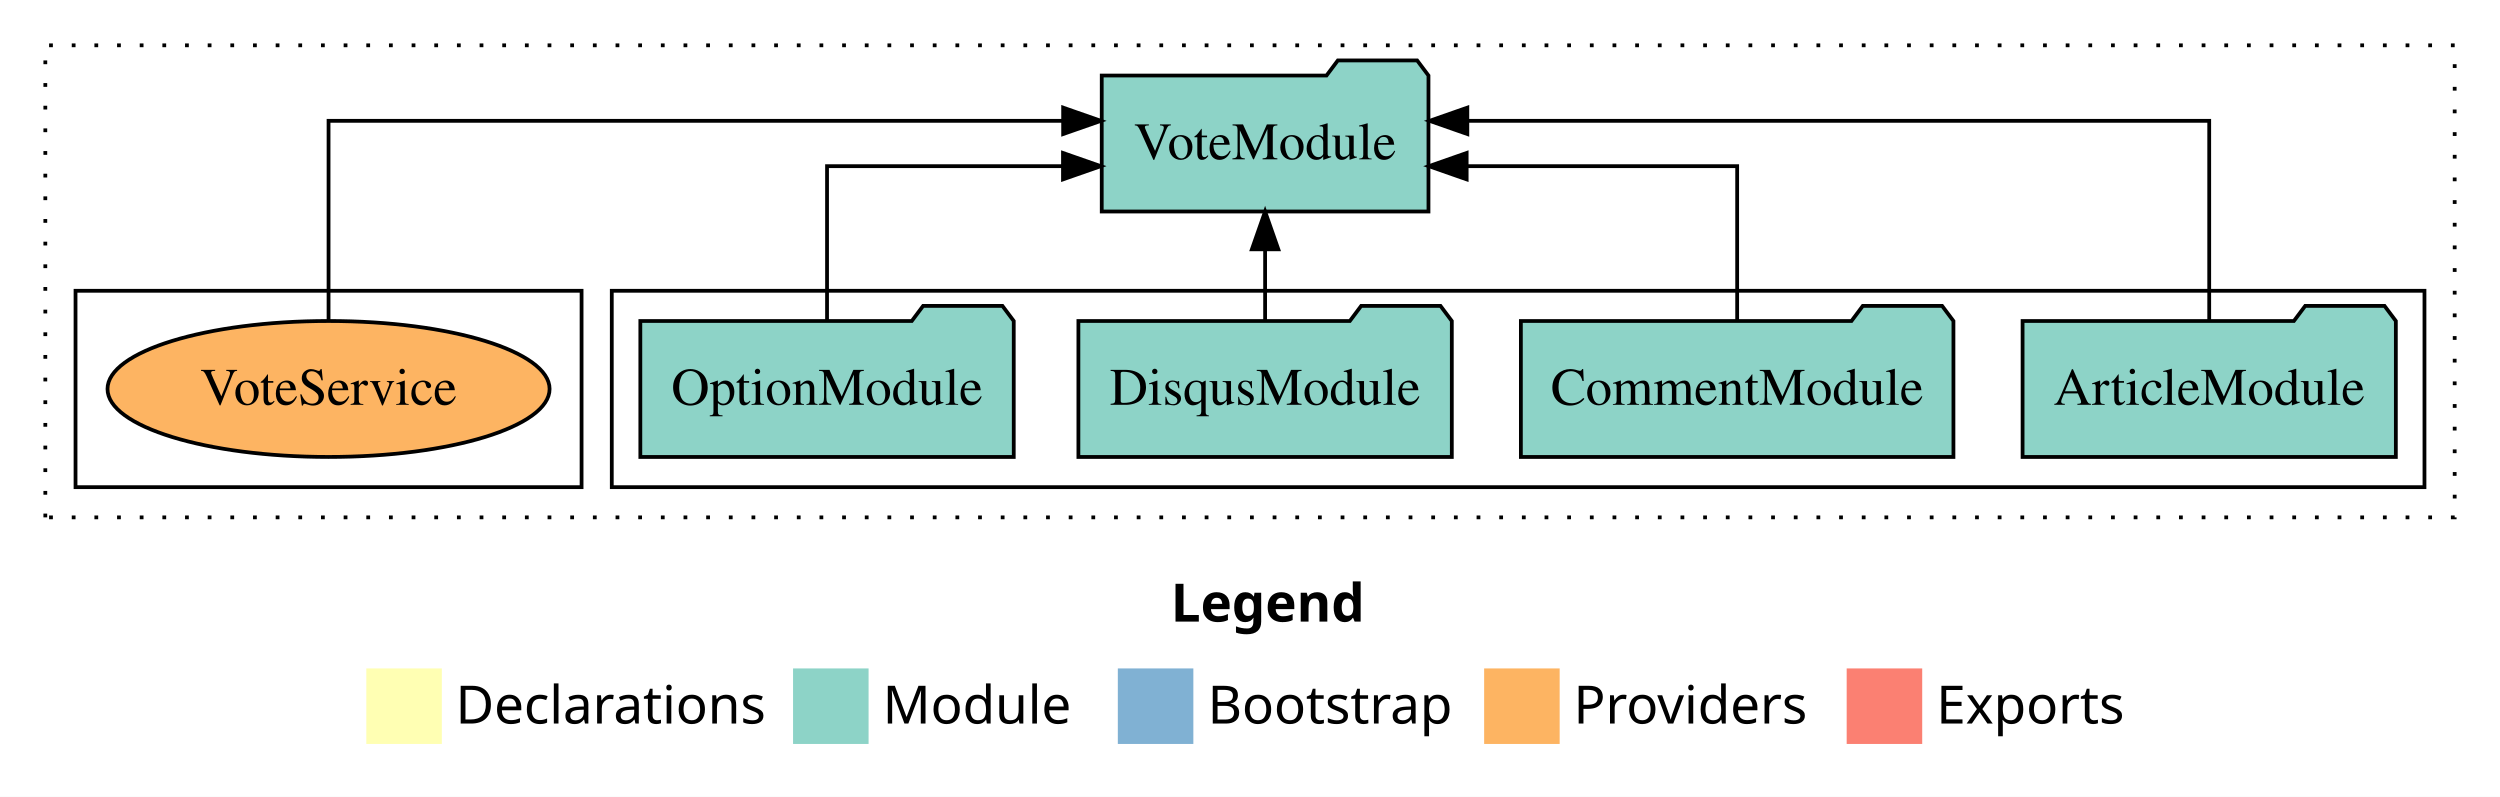
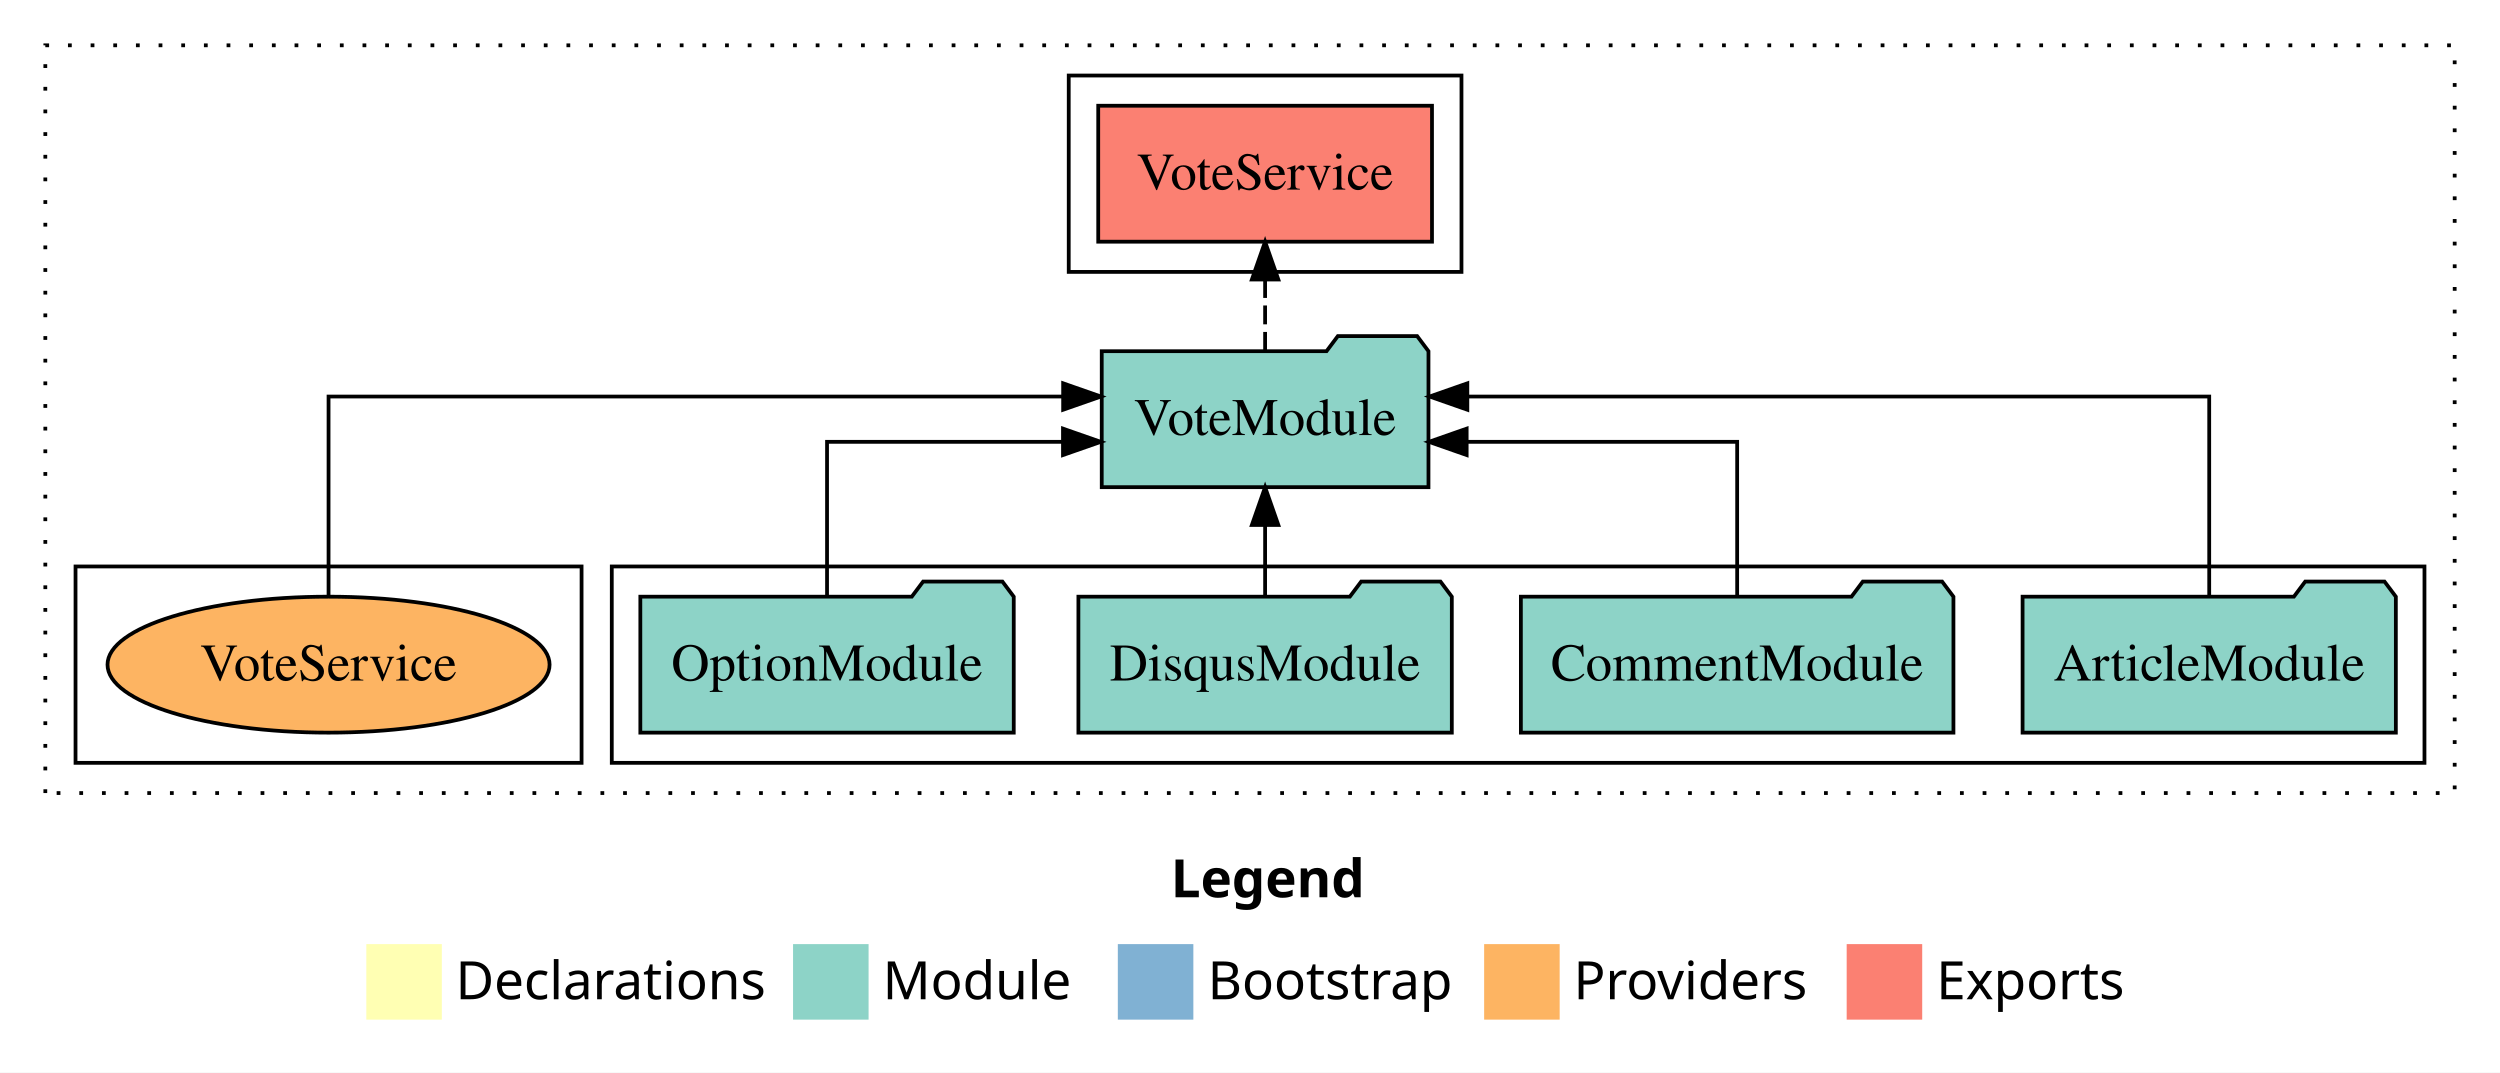
- <svg xmlns="http://www.w3.org/2000/svg" width="662pt" height="211pt" viewBox="0.00 0.00 662.00 211.00">
-   <g id="graph0" class="graph" transform="scale(1 1) rotate(0) translate(4 207)">
-     <polygon fill="white" stroke="transparent" points="-4,4 -4,-207 658,-207 658,4 -4,4" />
+ <svg xmlns="http://www.w3.org/2000/svg" width="662pt" height="284pt" viewBox="0.00 0.00 662.00 284.00">
+   <g id="graph0" class="graph" transform="scale(1 1) rotate(0) translate(4 280)">
+     <polygon fill="white" stroke="transparent" points="-4,4 -4,-280 658,-280 658,4 -4,4" />
    <text text-anchor="start" x="306.01" y="-42.4" font-family="Times-12" font-weight="bold" font-size="14.00">Legend</text>
    <polygon fill="#ffffb3" stroke="transparent" points="93,-10 93,-30 113,-30 113,-10 93,-10" />
    <text text-anchor="start" x="116.63" y="-15.4" font-family="Times-12" font-size="14.00">  Declarations</text>
    <polygon fill="#8dd3c7" stroke="transparent" points="206,-10 206,-30 226,-30 226,-10 206,-10" />
    <text text-anchor="start" x="229.73" y="-15.4" font-family="Times-12" font-size="14.00">  Module</text>
    <polygon fill="#80b1d3" stroke="transparent" points="292,-10 292,-30 312,-30 312,-10 292,-10" />
    <text text-anchor="start" x="315.78" y="-15.4" font-family="Times-12" font-size="14.00">  Bootstrap</text>
    <polygon fill="#fdb462" stroke="transparent" points="389,-10 389,-30 409,-30 409,-10 389,-10" />
    <text text-anchor="start" x="412.67" y="-15.4" font-family="Times-12" font-size="14.00">  Providers</text>
    <polygon fill="#fb8072" stroke="transparent" points="485,-10 485,-30 505,-30 505,-10 485,-10" />
    <text text-anchor="start" x="508.73" y="-15.4" font-family="Times-12" font-size="14.00">  Exports</text>
    <g id="clust1" class="cluster">
-       <polygon fill="none" stroke="black" stroke-dasharray="1,5" points="8,-70 8,-195 646,-195 646,-70 8,-70" />
+       <polygon fill="none" stroke="black" stroke-dasharray="1,5" points="8,-70 8,-268 646,-268 646,-70 8,-70" />
    </g>
    <g id="clust3" class="cluster">
      <polygon fill="none" stroke="black" points="158,-78 158,-130 638,-130 638,-78 158,-78" />
+     </g>
+     <g id="clust4" class="cluster">
+       <polygon fill="none" stroke="black" points="279,-208 279,-260 383,-260 383,-208 279,-208" />
    </g>
    <g id="clust6" class="cluster">
      <polygon fill="none" stroke="black" points="16,-78 16,-130 150,-130 150,-78 16,-78" />
    </g>
    <g id="node1" class="node">
      <polygon fill="#8dd3c7" stroke="black" points="630.42,-122 627.42,-126 606.42,-126 603.42,-122 531.58,-122 531.58,-86 630.42,-86 630.42,-122" />
      <text text-anchor="middle" x="581" y="-99.8" font-family="Times,serif" font-size="14.00">ArticleModule</text>
    </g>
    <g id="node5" class="node">
      <polygon fill="#8dd3c7" stroke="black" points="374.26,-187 371.26,-191 350.26,-191 347.26,-187 287.74,-187 287.74,-151 374.26,-151 374.26,-187" />
      <text text-anchor="middle" x="331" y="-164.8" font-family="Times,serif" font-size="14.00">VoteModule</text>
    </g>
    <g id="edge1" class="edge">
      <path fill="none" stroke="black" d="M581,-122.28C581,-143.32 581,-175 581,-175 581,-175 384.55,-175 384.55,-175" />
      <polygon fill="black" stroke="black" points="384.55,-171.5 374.55,-175 384.55,-178.5 384.55,-171.5" />
    </g>
    <g id="node2" class="node">
      <polygon fill="#8dd3c7" stroke="black" points="513.27,-122 510.27,-126 489.27,-126 486.27,-122 398.73,-122 398.73,-86 513.27,-86 513.27,-122" />
      <text text-anchor="middle" x="456" y="-99.8" font-family="Times,serif" font-size="14.00">CommentModule</text>
    </g>
    <g id="edge2" class="edge">
      <path fill="none" stroke="black" d="M456,-122.02C456,-139.37 456,-163 456,-163 456,-163 384.37,-163 384.37,-163" />
      <polygon fill="black" stroke="black" points="384.37,-159.5 374.37,-163 384.37,-166.5 384.37,-159.5" />
    </g>
    <g id="node3" class="node">
      <polygon fill="#8dd3c7" stroke="black" points="380.44,-122 377.44,-126 356.44,-126 353.44,-122 281.56,-122 281.56,-86 380.44,-86 380.44,-122" />
      <text text-anchor="middle" x="331" y="-99.8" font-family="Times,serif" font-size="14.00">DisqusModule</text>
    </g>
    <g id="edge3" class="edge">
      <path fill="none" stroke="black" d="M331,-122.11C331,-122.11 331,-140.99 331,-140.99" />
      <polygon fill="black" stroke="black" points="327.5,-140.99 331,-150.99 334.5,-140.99 327.5,-140.99" />
    </g>
    <g id="node4" class="node">
      <polygon fill="#8dd3c7" stroke="black" points="264.44,-122 261.44,-126 240.44,-126 237.44,-122 165.56,-122 165.56,-86 264.44,-86 264.44,-122" />
      <text text-anchor="middle" x="215" y="-99.8" font-family="Times,serif" font-size="14.00">OptionModule</text>
    </g>
    <g id="edge4" class="edge">
      <path fill="none" stroke="black" d="M215,-122.02C215,-139.37 215,-163 215,-163 215,-163 277.48,-163 277.48,-163" />
      <polygon fill="black" stroke="black" points="277.48,-166.5 287.48,-163 277.48,-159.5 277.48,-166.5" />
    </g>
    <g id="node6" class="node">
+       <polygon fill="#fb8072" stroke="black" points="375.19,-252 286.81,-252 286.81,-216 375.19,-216 375.19,-252" />
+       <text text-anchor="middle" x="331" y="-229.8" font-family="Times,serif" font-size="14.00">VoteService </text>
+     </g>
+     <g id="edge5" class="edge">
+       <path fill="none" stroke="black" stroke-dasharray="5,2" d="M331,-187.11C331,-187.11 331,-205.99 331,-205.99" />
+       <polygon fill="black" stroke="black" points="327.5,-205.99 331,-215.99 334.5,-205.99 327.5,-205.99" />
+     </g>
+     <g id="node7" class="node">
      <ellipse fill="#fdb462" stroke="black" cx="83" cy="-104" rx="58.53" ry="18" />
      <text text-anchor="middle" x="83" y="-99.8" font-family="Times,serif" font-size="14.00">VoteService</text>
    </g>
-     <g id="edge5" class="edge">
+     <g id="edge6" class="edge">
      <path fill="none" stroke="black" d="M83,-122.28C83,-143.32 83,-175 83,-175 83,-175 277.52,-175 277.52,-175" />
      <polygon fill="black" stroke="black" points="277.52,-178.5 287.52,-175 277.52,-171.5 277.52,-178.5" />
    </g>
  </g>
</svg>
